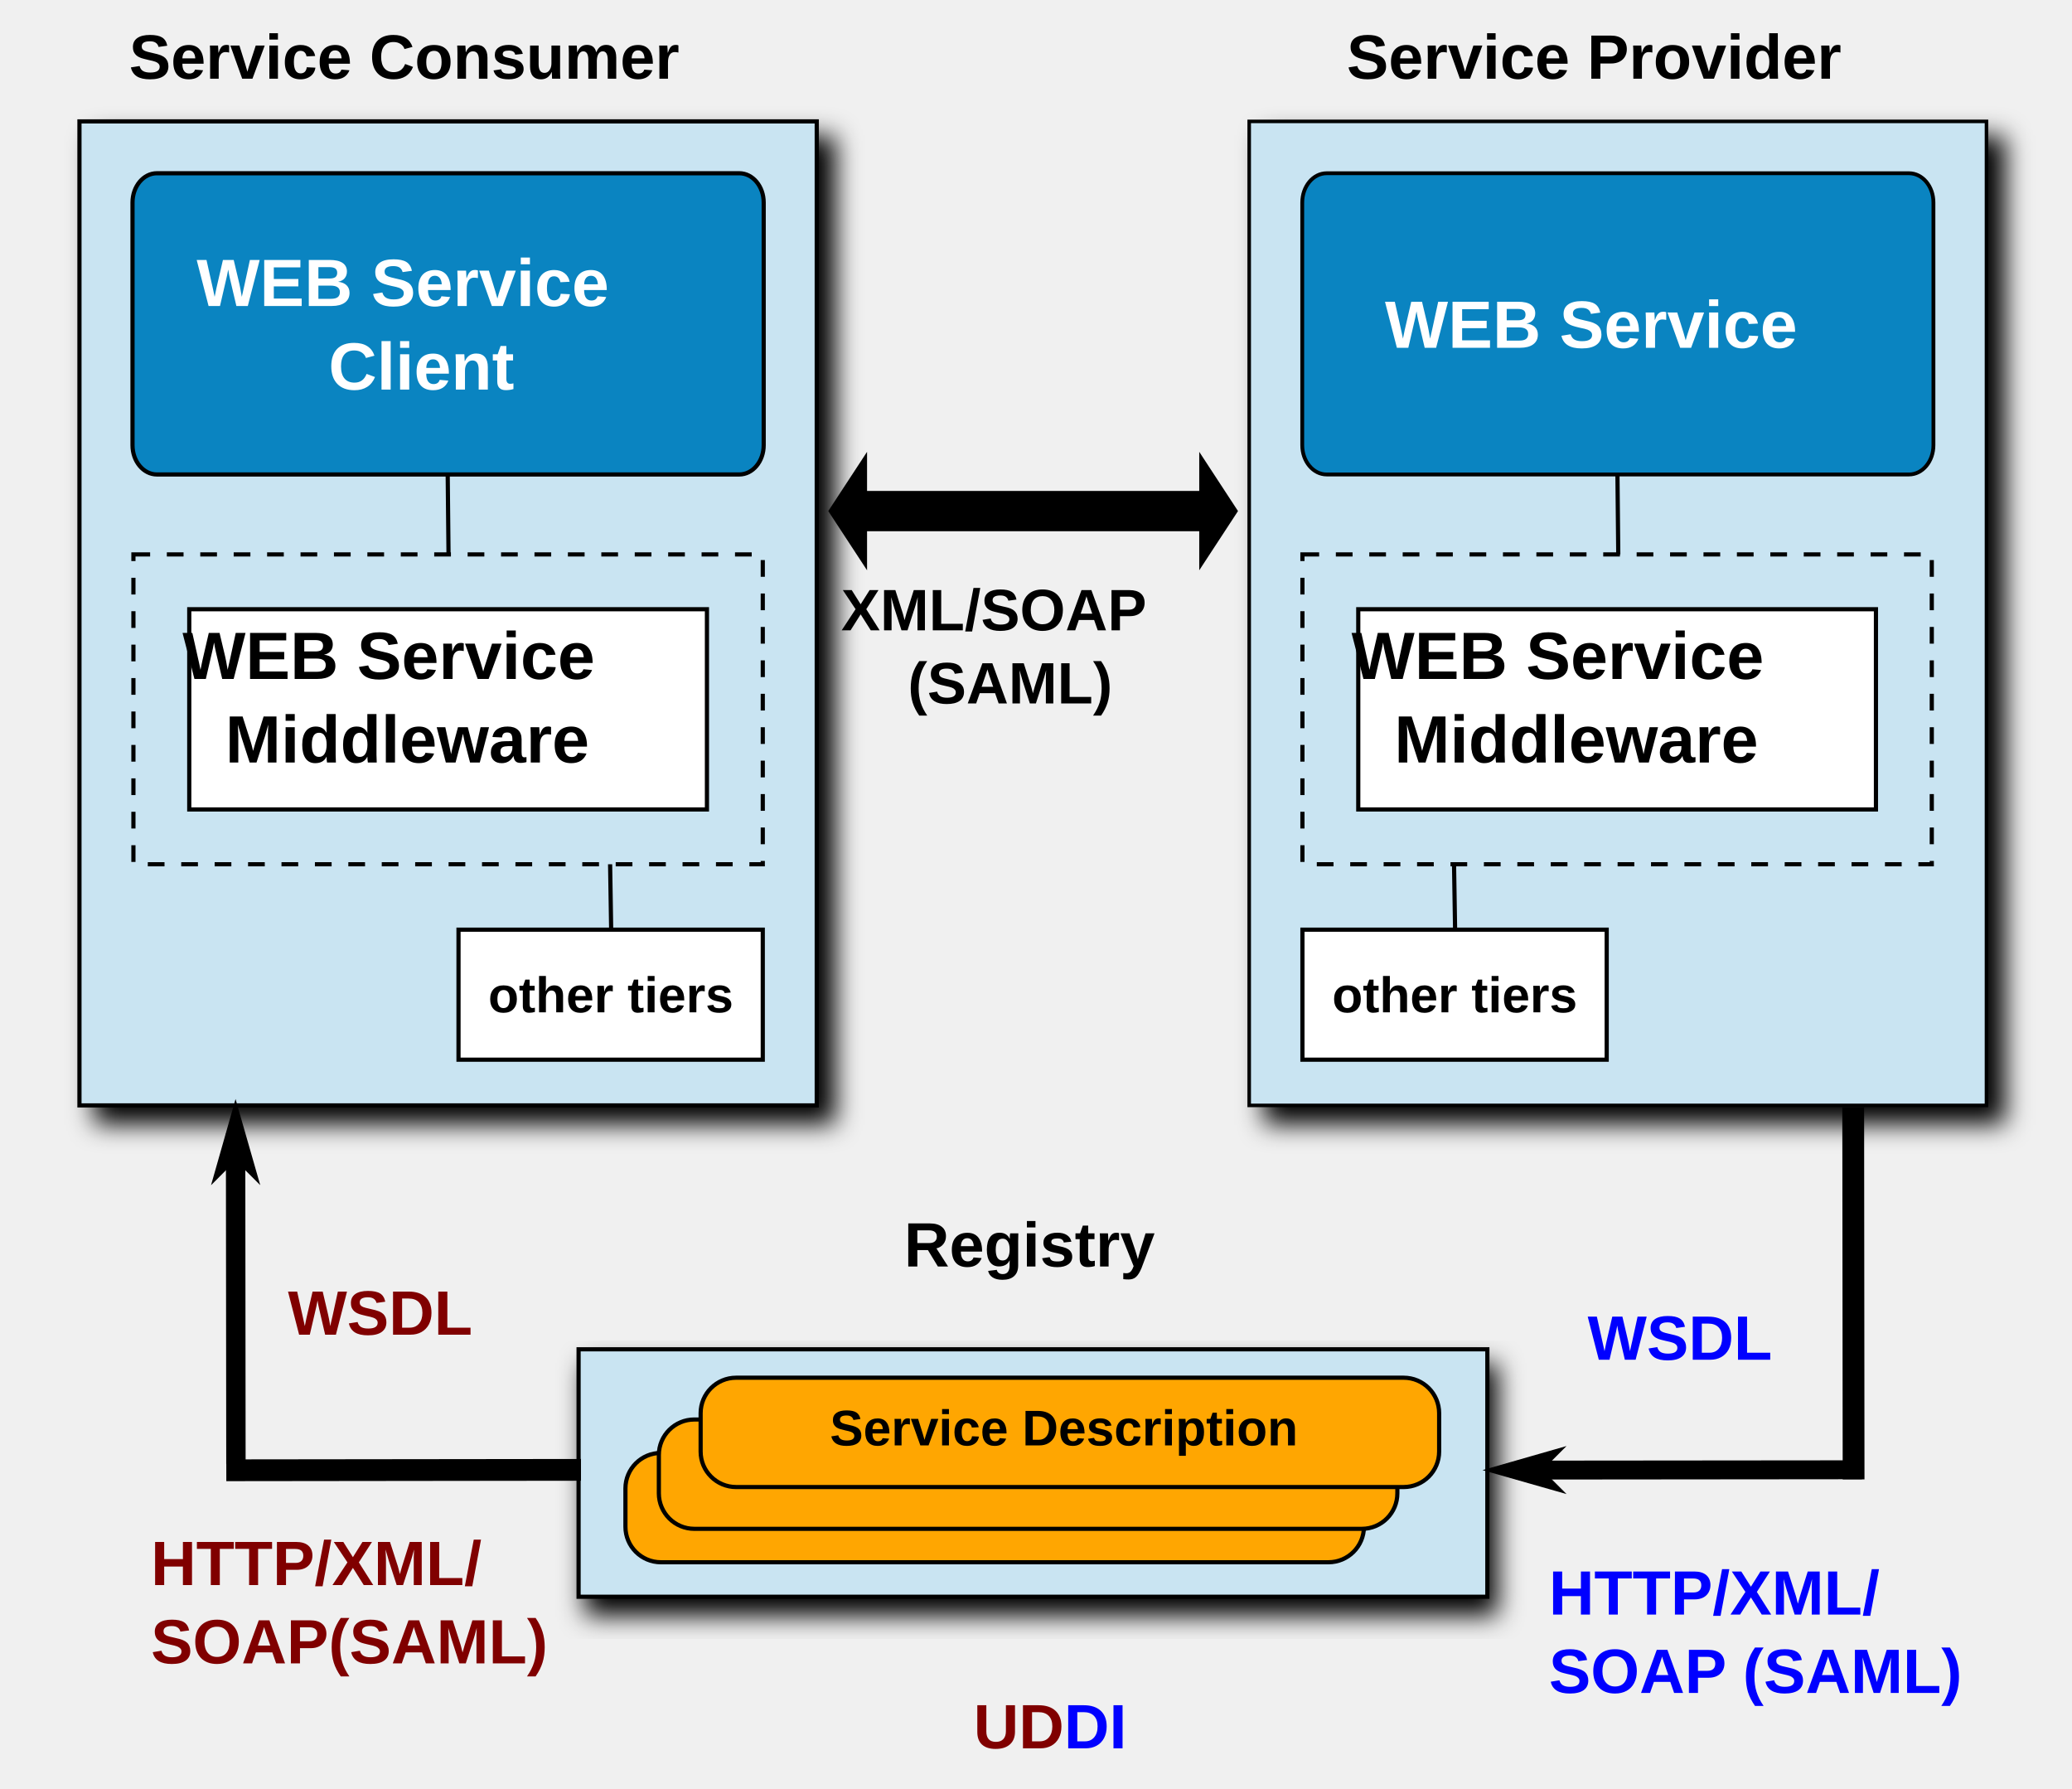
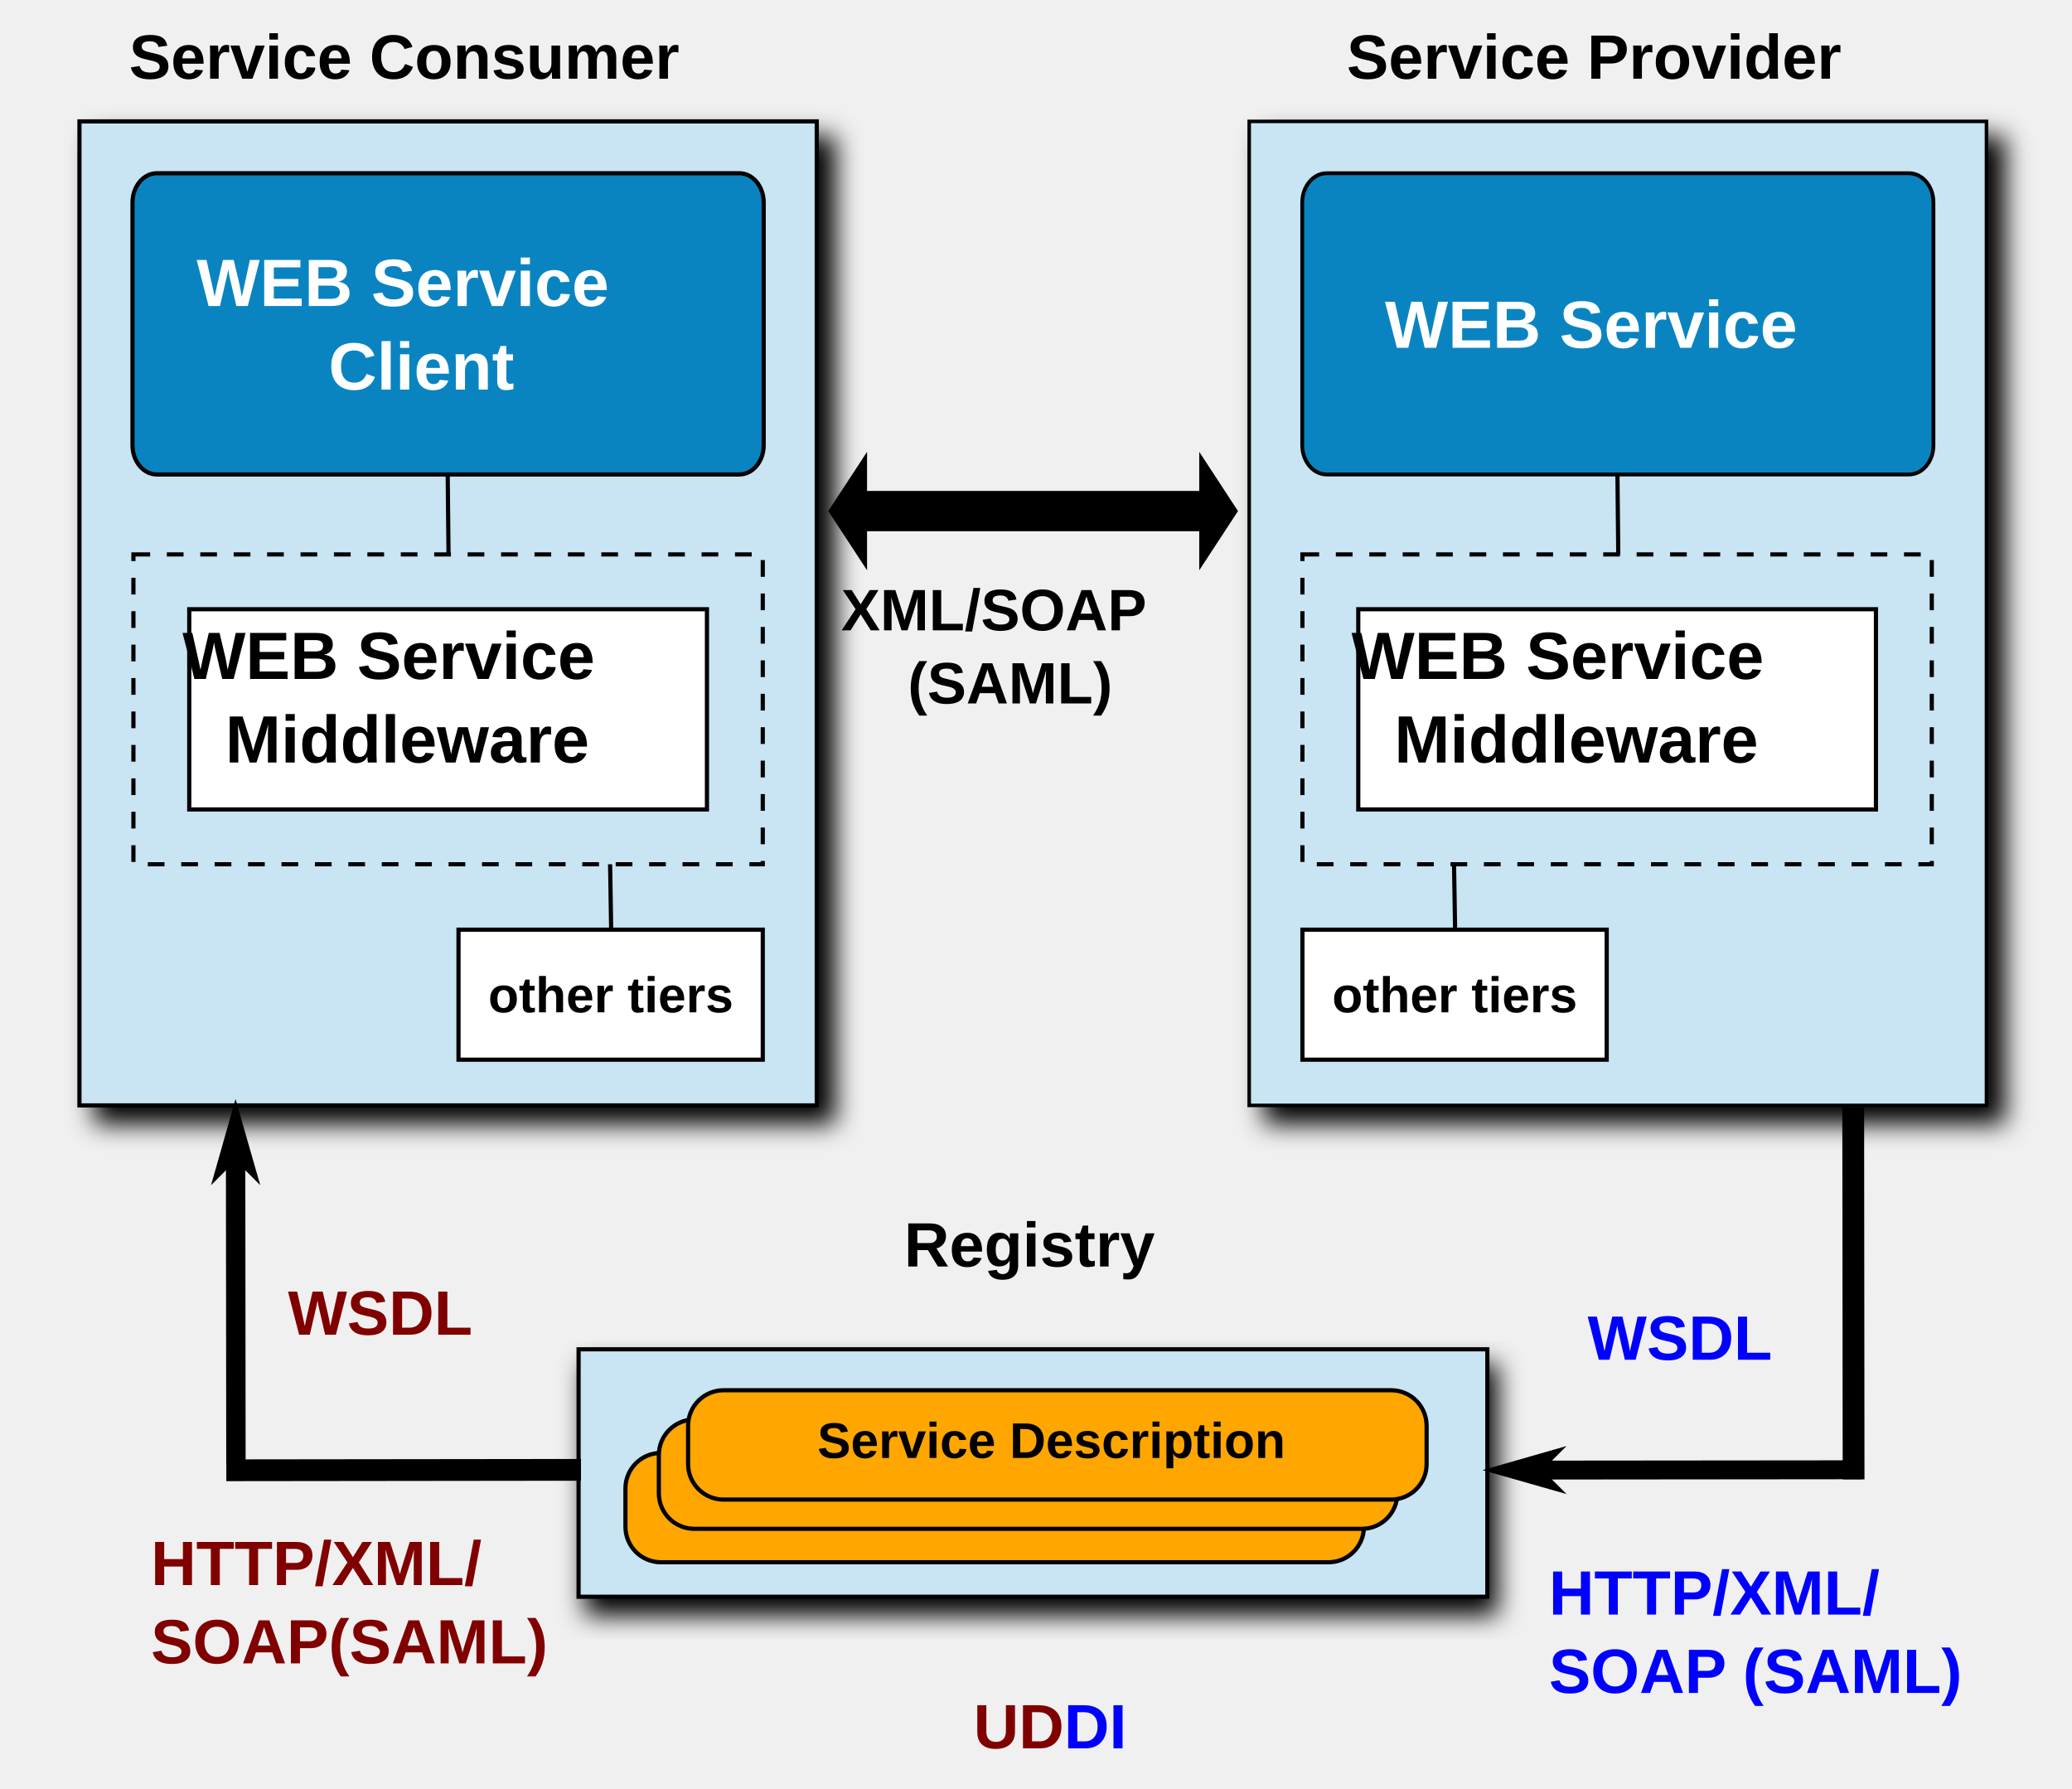
<svg xmlns="http://www.w3.org/2000/svg" xmlns:ns1="http://schemas.microsoft.com/visio/2003/SVGExtensions/" width="495.972" height="428.09" id="svg9591" version="1.1">
  <defs id="defs9593">
    <marker style="overflow:visible" id="Arrow1SstartO" refX="0" refY="0" orient="auto">
      <path transform="matrix(0.2,0,0,0.2,1.2,0)" style="fill:#000000;fill-rule:evenodd;stroke:#000000;stroke-width:1pt;marker-start:none" d="M 0,0 5,-5 -12.5,0 5,5 0,0 z" id="path8371" />
    </marker>
    <marker style="overflow:visible" id="Arrow1Sstart" refX="0" refY="0" orient="auto">
      <path transform="matrix(0.2,0,0,0.2,1.2,0)" style="fill-rule:evenodd;stroke:#000000;stroke-width:1pt;marker-start:none" d="M 0,0 5,-5 -12.5,0 5,5 0,0 z" id="path7696" />
    </marker>
    <ns1:textBlock ns1:tabSpace="42.5197" ns1:margins="rect(4,4,4,4)" />
    <ns1:textRect height="28.346" width="104.35" cy="384.117" cx="52.173" />
    <filter id="filter4067" color-interpolation-filters="sRGB">
      <feGaussianBlur id="feGaussianBlur4069" stdDeviation="3" />
    </filter>
    <filter id="filter4094" color-interpolation-filters="sRGB">
      <feGaussianBlur id="feGaussianBlur4096" stdDeviation="3" />
    </filter>
  </defs>
  <rect style="color:#000000;fill:#000000;fill-opacity:1;stroke:#000000;stroke-width:1;stroke-linecap:butt;stroke-linejoin:miter;stroke-miterlimit:3;stroke-opacity:1;stroke-dasharray:none;stroke-dashoffset:0;marker:none;visibility:visible;display:inline;overflow:visible;filter:url(#filter4094);enable-background:accumulate" id="rect4092" width="217.529" height="59.215" x="140.496" y="326.899" rx="0" />
  <rect rx="0" y="33.05" x="303.02" height="235.481" width="176.481" id="rect4071" style="color:#000000;fill:#000000;fill-opacity:1;stroke:#000000;stroke-width:1;stroke-linecap:butt;stroke-linejoin:miter;stroke-miterlimit:3;stroke-opacity:1;stroke-dasharray:none;stroke-dashoffset:0;marker:none;visibility:visible;display:inline;overflow:visible;filter:url(#filter4067);enable-background:accumulate" />
  <g id="layer1" transform="translate(-11.87552,-200.859)" />
  <rect rx="0" y="322.899" x="138.496" height="59.215" width="217.529" id="rect10209-7" style="color:#000000;fill:#c9e4f2;fill-opacity:1;stroke:#000000;stroke-width:1;stroke-linecap:butt;stroke-linejoin:miter;stroke-miterlimit:3;stroke-opacity:1;stroke-dasharray:none;stroke-dashoffset:0;marker:none;visibility:visible;display:inline;overflow:visible;enable-background:accumulate" />
  <path id="path3954" d="m 443.601,265.005 0.091,89.028 0,0" style="fill:none;stroke:#000000;stroke-width:5.215px;stroke-linecap:butt;stroke-linejoin:miter;stroke-opacity:1" />
  <path style="fill:none;stroke:#000000;stroke-width:4.528px;stroke-linecap:butt;stroke-linejoin:miter;stroke-opacity:1;marker-start:url(#Arrow1SstartO);marker-end:none" d="m 362.948,351.807 82.739,-0.078 0,0" id="path6903" />
  <rect style="color:#000000;fill:#000000;fill-opacity:1;stroke:#000000;stroke-width:1;stroke-linecap:butt;stroke-linejoin:miter;stroke-miterlimit:3;stroke-opacity:1;stroke-dasharray:none;stroke-dashoffset:0;marker:none;visibility:visible;display:inline;overflow:visible;filter:url(#filter4067);enable-background:accumulate" id="rect4049" width="176.481" height="235.481" x="23.02" y="33.05" rx="0" />
  <rect rx="0" y="29.05" x="19.02" height="235.481" width="176.481" id="rect10209" style="color:#000000;fill:#c9e4f2;fill-opacity:1;stroke:#000000;stroke-width:1;stroke-linecap:butt;stroke-linejoin:miter;stroke-miterlimit:3;stroke-opacity:1;stroke-dasharray:none;stroke-dashoffset:0;marker:none;visibility:visible;display:inline;overflow:visible;enable-background:accumulate" />
  <path style="fill:none;stroke:#000000;stroke-width:4.64px;stroke-linecap:butt;stroke-linejoin:miter;stroke-opacity:1;marker-start:url(#Arrow1Sstart)" d="m 56.392,271.292 0.081,79.026 0,0" id="path8654" />
  <path id="path9260" d="m 54.171,351.849 84.895,-0.1 0,0" style="fill:none;stroke:#000000;stroke-width:5.209px;stroke-linecap:butt;stroke-linejoin:miter;stroke-opacity:1;marker-start:none;marker-end:none" />
  <rect style="color:#000000;fill:#c9e4f2;fill-opacity:1;stroke:#000000;stroke-width:0.847;stroke-linecap:butt;stroke-linejoin:miter;stroke-miterlimit:3;stroke-opacity:1;stroke-dasharray:none;stroke-dashoffset:0;marker:none;visibility:visible;display:inline;overflow:visible;enable-background:accumulate" id="rect10346" width="176.481" height="235.481" x="299.02" y="29.05" rx="0" />
  <path id="path3954-4" d="m 107.138,110.911 0.245,23.682 0,0" style="fill:none;stroke:#000000;stroke-width:1;stroke-linecap:butt;stroke-linejoin:miter;stroke-miterlimit:4;stroke-opacity:1;stroke-dasharray:none" />
  <rect style="color:#000000;fill:#0a84c1;fill-opacity:1;fill-rule:nonzero;stroke:#000000;stroke-width:1;stroke-linecap:butt;stroke-linejoin:miter;stroke-miterlimit:3;stroke-opacity:1;stroke-dasharray:none;stroke-dashoffset:0;marker:none;visibility:visible;display:inline;overflow:visible;enable-background:accumulate" id="rect10356" width="151.086" height="72.086" x="31.718" y="41.459" ry="7.008" rx="5.843" />
  <path style="fill:none;stroke:#000000;stroke-width:1;stroke-linecap:butt;stroke-linejoin:miter;stroke-miterlimit:4;stroke-opacity:1;stroke-dasharray:none" d="m 387.138,110.911 0.245,23.682 0,0" id="path10450" />
  <rect rx="5.843" ry="7.008" y="41.459" x="311.718" height="72.086" width="151.086" id="rect10358" style="color:#000000;fill:#0a84c1;fill-opacity:1;fill-rule:nonzero;stroke:#000000;stroke-width:0.914;stroke-linecap:butt;stroke-linejoin:miter;stroke-miterlimit:3;stroke-opacity:1;stroke-dasharray:none;stroke-dashoffset:0;marker:none;visibility:visible;display:inline;overflow:visible;enable-background:accumulate" />
  <text xml:space="preserve" style="font-size:16px;font-style:normal;font-variant:normal;font-weight:bold;font-stretch:normal;text-align:center;text-anchor:middle;fill:#ffffff;fill-opacity:1;stroke:none;font-family:Arial;-inkscape-font-specification:Bitstream Vera Sans Bold" x="107.534" y="73.228" id="text10360">
    <tspan id="tspan10362" x="107.534" y="73.228">WEB Service</tspan>
    <tspan x="107.534" y="93.228" id="tspan10364">Client</tspan>
  </text>
  <text id="text10366" y="83.225" x="387.534" style="font-size:16px;font-style:normal;font-variant:normal;font-weight:bold;font-stretch:normal;text-align:center;text-anchor:middle;fill:#ffffff;fill-opacity:1;stroke:none;font-family:Arial;-inkscape-font-specification:Bitstream Vera Sans Bold" xml:space="preserve">
    <tspan id="tspan10370" y="83.225" x="387.534">WEB Service</tspan>
  </text>
  <path style="fill:#000000;stroke:#000000;stroke-width:1;stroke-linecap:butt;stroke-linejoin:miter;stroke-miterlimit:4;stroke-opacity:1;stroke-dasharray:none" d="m 145.995,203.969 0.345,21.282 0,0" id="path4043" />
  <rect style="color:#000000;fill:#ffffff;fill-opacity:1;fill-rule:nonzero;stroke:#000000;stroke-width:1;stroke-linecap:butt;stroke-linejoin:miter;stroke-miterlimit:3;stroke-opacity:1;stroke-dasharray:none;stroke-dashoffset:0;marker:none;visibility:visible;display:inline;overflow:visible;enable-background:accumulate" id="rect3978" width="72.832" height="31.113" x="109.752" y="222.478" />
  <rect style="color:#000000;fill:#c9e4f2;fill-opacity:1;fill-rule:nonzero;stroke:#000000;stroke-width:1;stroke-linecap:butt;stroke-linejoin:miter;stroke-miterlimit:3;stroke-opacity:1;stroke-dasharray:4, 4;stroke-dashoffset:0;marker:none;visibility:visible;display:inline;overflow:visible;enable-background:accumulate" id="rect10374" width="150.647" height="74.147" x="31.937" y="132.678" rx="0" ry="0" />
  <rect ry="0" rx="0" y="145.793" x="45.302" height="47.918" width="123.918" id="rect10404" style="color:#000000;fill:#ffffff;fill-opacity:1;fill-rule:nonzero;stroke:#000000;stroke-width:1;stroke-linecap:butt;stroke-linejoin:miter;stroke-miterlimit:3;stroke-opacity:1;stroke-dasharray:none;stroke-dashoffset:0;marker:none;visibility:visible;display:inline;overflow:visible;enable-background:accumulate" />
  <text xml:space="preserve" style="font-size:16px;font-style:normal;font-variant:normal;font-weight:bold;font-stretch:normal;text-align:center;text-anchor:middle;fill:#000000;fill-opacity:1;stroke:none;font-family:Arial;-inkscape-font-specification:Bitstream Vera Sans Bold" x="104.148" y="162.478" id="text10360-6">
    <tspan id="tspan10362-8" x="104.148" y="162.478">WEB Service</tspan>
    <tspan x="104.148" y="182.478" id="tspan10364-8">Middleware</tspan>
  </text>
  <path id="path3954-1" d="m 348.004,203.969 0.345,21.282 0,0" style="fill:#000000;stroke:#000000;stroke-width:1;stroke-linecap:butt;stroke-linejoin:miter;stroke-miterlimit:4;stroke-opacity:1;stroke-dasharray:none" />
  <rect ry="0" rx="0" y="132.678" x="311.761" height="74.147" width="150.647" id="rect10428" style="color:#000000;fill:#c9e4f2;fill-opacity:1;fill-rule:nonzero;stroke:#000000;stroke-width:1;stroke-linecap:butt;stroke-linejoin:miter;stroke-miterlimit:3;stroke-opacity:1;stroke-dasharray:4, 4;stroke-dashoffset:0;marker:none;visibility:visible;display:inline;overflow:visible;enable-background:accumulate" />
  <rect style="color:#000000;fill:#ffffff;fill-opacity:1;fill-rule:nonzero;stroke:#000000;stroke-width:1;stroke-linecap:butt;stroke-linejoin:miter;stroke-miterlimit:3;stroke-opacity:1;stroke-dasharray:none;stroke-dashoffset:0;marker:none;visibility:visible;display:inline;overflow:visible;enable-background:accumulate" id="rect10430" width="123.918" height="47.918" x="325.125" y="145.793" rx="0" ry="0" />
  <text id="text10432" y="162.478" x="383.971" style="font-size:16px;font-style:normal;font-variant:normal;font-weight:bold;font-stretch:normal;text-align:center;text-anchor:middle;fill:#000000;fill-opacity:1;stroke:none;font-family:Arial;-inkscape-font-specification:Bitstream Vera Sans Bold" xml:space="preserve">
    <tspan y="162.478" x="383.971" id="tspan10434">WEB Service</tspan>
    <tspan id="tspan10436" y="182.478" x="383.971">Middleware</tspan>
  </text>
  <g id="shape20-81" transform="matrix(1.249999,0,0,1.249999,12.26075,-471.7818)">
    <ns1:textBlock ns1:margins="rect(4,4,4,4)" ns1:tabSpace="42.5197" />
    <ns1:textRect cx="76" cy="388.29" width="152" height="20" />
    <rect x="0" y="378.29" width="152" height="20" class="st14" id="rect5946" style="fill:none;stroke:none" />
    <text x="14.91" y="392.49" class="st15" ns1:langID="1031" id="text5948" style="font-weight:bold;fill:#000000;font-family:Arial">Service Consumer</text>
  </g>
  <g id="shape21-84" transform="matrix(1.249999,0,0,1.249999,292.2607,-471.7818)">
    <ns1:textBlock ns1:margins="rect(4,4,4,4)" ns1:tabSpace="42.5197" />
    <ns1:textRect cx="76" cy="388.29" width="152" height="20" />
    <rect x="0" y="378.29" width="152" height="20" class="st14" id="rect5955" style="fill:none;stroke:none" />
    <text x="20.75" y="392.49" class="st15" ns1:langID="1031" id="text5957" style="font-weight:bold;fill:#000000;font-family:Arial">
      <ns1:paragraph ns1:horizAlign="1" />
      <ns1:tabList />
+ 
Service Provider</text>
  </g>
  <g style="fill:#000000" id="shape19-79" transform="matrix(0.8189802,0,0,1.249999,198.2585,-361.3854)">
    <ns1:userDefs>
      <ns1:ud ns1:nameU="visVersion" ns1:val="VT0(11):26" />
    </ns1:userDefs>
    <path d="m 0,386.95 11.34,-11.34 0,7.49 97.09,0 0,-7.49 11.33,11.34 -11.33,11.34 0,-7.48 -97.09,0 0,7.48 L 0,386.95 z" class="st13" id="path5939" style="fill:#000000;stroke:none" />
  </g>
  <text id="text6863" y="150.847" x="247.627" style="font-size:14px;font-style:normal;font-variant:normal;font-weight:bold;font-stretch:normal;text-align:center;text-anchor:middle;fill:#000000;fill-opacity:1;stroke:none;font-family:Arial;-inkscape-font-specification:Bitstream Vera Sans Bold" xml:space="preserve">
    <tspan y="150.847" x="247.627" id="tspan6865">XML/SOAP</tspan>
    <tspan y="168.347" x="247.627" id="tspan10554">(SAML)</tspan>
  </text>
  <g id="shape25-108" transform="matrix(1.249999,0,0,1.249999,46.69054,-166.7526)">
    <ns1:textBlock ns1:margins="rect(4,4,4,4)" ns1:tabSpace="42.5197" />
    <ns1:textRect cx="38" cy="384.117" width="76" height="28.346" />
    <rect x="0" y="369.944" width="76" height="28.346" class="st14" id="rect5983" style="fill:none;stroke:none" />
    <text x="14.45" y="388.92" class="st20" ns1:langID="1031" id="text5985" style="font-weight:bold;fill:#800000;font-family:Arial">
      <ns1:paragraph ns1:horizAlign="1" />
      <ns1:tabList />
+ 
WSDL</text>
  </g>
  <text style="font-size:15px;font-style:normal;font-variant:normal;font-weight:bold;font-stretch:normal;text-align:start;line-height:125%;writing-mode:lr-tb;text-anchor:start;fill:#800000;font-family:Arial;-inkscape-font-specification:Arial Bold" id="text6005" ns1:langID="1031" class="st20" y="379.318" x="36.13">
    <tspan y="379.318" x="36.13" id="tspan6870">HTTP/XML/</tspan>
    <tspan y="398.068" x="36.13" id="tspan6872">SOAP(SAML)</tspan>
  </text>
  <g id="shape22-87" transform="matrix(1.249999,0,0,1.249999,152.2608,-187.5248)">
    <ns1:textBlock ns1:margins="rect(4,4,4,4)" ns1:tabSpace="42.5197" />
    <ns1:textRect cx="76" cy="388.29" width="152" height="20" />
    <rect x="0" y="378.29" width="152" height="20" class="st14" id="rect5964" style="fill:none;stroke:none" />
    <text x="47.99" y="392.49" class="st15" ns1:langID="1031" id="text5966" style="font-weight:bold;fill:#000000;font-family:Arial">
      <ns1:paragraph ns1:horizAlign="1" />
      <ns1:tabList />
+ 
Registry</text>
  </g>
  <rect style="fill:none;stroke:none" id="rect6034" class="st14" height="35.433" width="130.432" y="394.672" x="190.195" />
  <text style="font-size:15px;font-weight:bold;fill:#800000;font-family:Arial" id="text6036" ns1:langID="1031" class="st20" y="418.392" x="228.866">
    <ns1:paragraph ns1:horizAlign="1" />
    <ns1:tabList />
+ 
UD<tspan style="fill:#0000ff" id="tspan6038" class="st23">DI</tspan>
  </text>
  <g id="shape28-119" transform="matrix(1.249999,0,0,1.249999,357.8003,-160.7526)">
    <ns1:textBlock ns1:margins="rect(4,4,4,4)" ns1:tabSpace="42.5197" />
    <ns1:textRect cx="38" cy="384.117" width="76" height="28.346" />
    <rect x="0" y="369.944" width="76" height="28.346" class="st14" id="rect6014" style="fill:none;stroke:none" />
    <text x="14.45" y="388.92" class="st22" ns1:langID="1031" id="text6016" style="font-weight:bold;fill:#0000ff;font-family:Arial">
      <ns1:paragraph ns1:horizAlign="1" />
      <ns1:tabList />
+ 
WSDL</text>
  </g>
  <text style="font-size:15px;font-style:normal;font-variant:normal;font-weight:bold;font-stretch:normal;text-align:start;line-height:125%;writing-mode:lr-tb;text-anchor:start;fill:#0000ff;font-family:Arial;-inkscape-font-specification:Arial Bold" id="text6025" ns1:langID="1031" class="st22" y="386.389" x="370.765">
    <tspan y="386.389" x="370.765" id="tspan6877">HTTP/XML/</tspan>
    <tspan y="405.139" x="370.765" id="tspan6879">SOAP (SAML)</tspan>
  </text>
  <rect style="color:#000000;fill:#ffa601;fill-opacity:1;fill-rule:nonzero;stroke:#000000;stroke-width:1;stroke-linecap:butt;stroke-linejoin:miter;stroke-miterlimit:4;stroke-opacity:1;stroke-dasharray:none;stroke-dashoffset:0;marker:none;visibility:visible;display:inline;overflow:visible;enable-background:accumulate" id="rect10754" width="176.777" height="26.163" x="149.709" y="347.699" rx="8.5" ry="8.5" />
  <rect ry="8.5" rx="8.5" y="339.699" x="157.709" height="26.163" width="176.777" id="rect10756" style="color:#000000;fill:#ffa601;fill-opacity:1;fill-rule:nonzero;stroke:#000000;stroke-width:1;stroke-linecap:butt;stroke-linejoin:miter;stroke-miterlimit:4;stroke-opacity:1;stroke-dasharray:none;stroke-dashoffset:0;marker:none;visibility:visible;display:inline;overflow:visible;enable-background:accumulate" />
-   <rect style="color:#000000;fill:#ffa601;fill-opacity:1;fill-rule:nonzero;stroke:#000000;stroke-width:1;stroke-linecap:butt;stroke-linejoin:miter;stroke-miterlimit:4;stroke-opacity:1;stroke-dasharray:none;stroke-dashoffset:0;marker:none;visibility:visible;display:inline;overflow:visible;enable-background:accumulate" id="rect10758" width="176.777" height="26.163" x="167.709" y="329.699" rx="8.5" ry="8.5" />
-   <text xml:space="preserve" style="font-size:12px;font-style:normal;font-variant:normal;font-weight:bold;font-stretch:normal;text-align:start;text-anchor:start;fill:#000000;fill-opacity:1;stroke:none;font-family:Arial;-inkscape-font-specification:Bitstream Vera Sans Bold" x="198.641" y="345.896" id="text10760">
-     <tspan id="tspan10762" x="198.641" y="345.896">Service Description</tspan>
+   <rect style="color:#000000;fill:#ffa601;fill-opacity:1;fill-rule:nonzero;stroke:#000000;stroke-width:1;stroke-linecap:butt;stroke-linejoin:miter;stroke-miterlimit:4;stroke-opacity:1;stroke-dasharray:none;stroke-dashoffset:0;marker:none;visibility:visible;display:inline;overflow:visible;enable-background:accumulate" id="rect10758" width="176.777" height="26.163" x="164.709" y="332.699" rx="8.5" ry="8.5" />
+   <text xml:space="preserve" style="font-size:12px;font-style:normal;font-variant:normal;font-weight:bold;font-stretch:normal;text-align:start;text-anchor:start;fill:#000000;fill-opacity:1;stroke:none;font-family:Arial;-inkscape-font-specification:Bitstream Vera Sans Bold" x="195.641" y="348.896" id="text10760">
+     <tspan id="tspan10762" x="195.641" y="348.896">Service Description</tspan>
  </text>
  <text xml:space="preserve" style="font-size:12px;font-style:normal;font-variant:normal;font-weight:bold;font-stretch:normal;text-align:start;text-anchor:start;fill:#000000;fill-opacity:1;stroke:none;font-family:Arial;-inkscape-font-specification:Bitstream Vera Sans Bold" x="116.865" y="242.259" id="text3980">
    <tspan id="tspan3982" x="116.865" y="242.259">other tiers</tspan>
  </text>
  <rect y="222.478" x="311.761" height="31.113" width="72.832" id="rect3984" style="color:#000000;fill:#ffffff;fill-opacity:1;fill-rule:nonzero;stroke:#000000;stroke-width:1;stroke-linecap:butt;stroke-linejoin:miter;stroke-miterlimit:3;stroke-opacity:1;stroke-dasharray:none;stroke-dashoffset:0;marker:none;visibility:visible;display:inline;overflow:visible;enable-background:accumulate" />
  <text id="text4045" y="242.259" x="318.874" style="font-size:12px;font-style:normal;font-variant:normal;font-weight:bold;font-stretch:normal;text-align:start;text-anchor:start;fill:#000000;fill-opacity:1;stroke:none;font-family:Arial;-inkscape-font-specification:Bitstream Vera Sans Bold" xml:space="preserve">
    <tspan y="242.259" x="318.874" id="tspan4047">other tiers</tspan>
  </text>
</svg>
